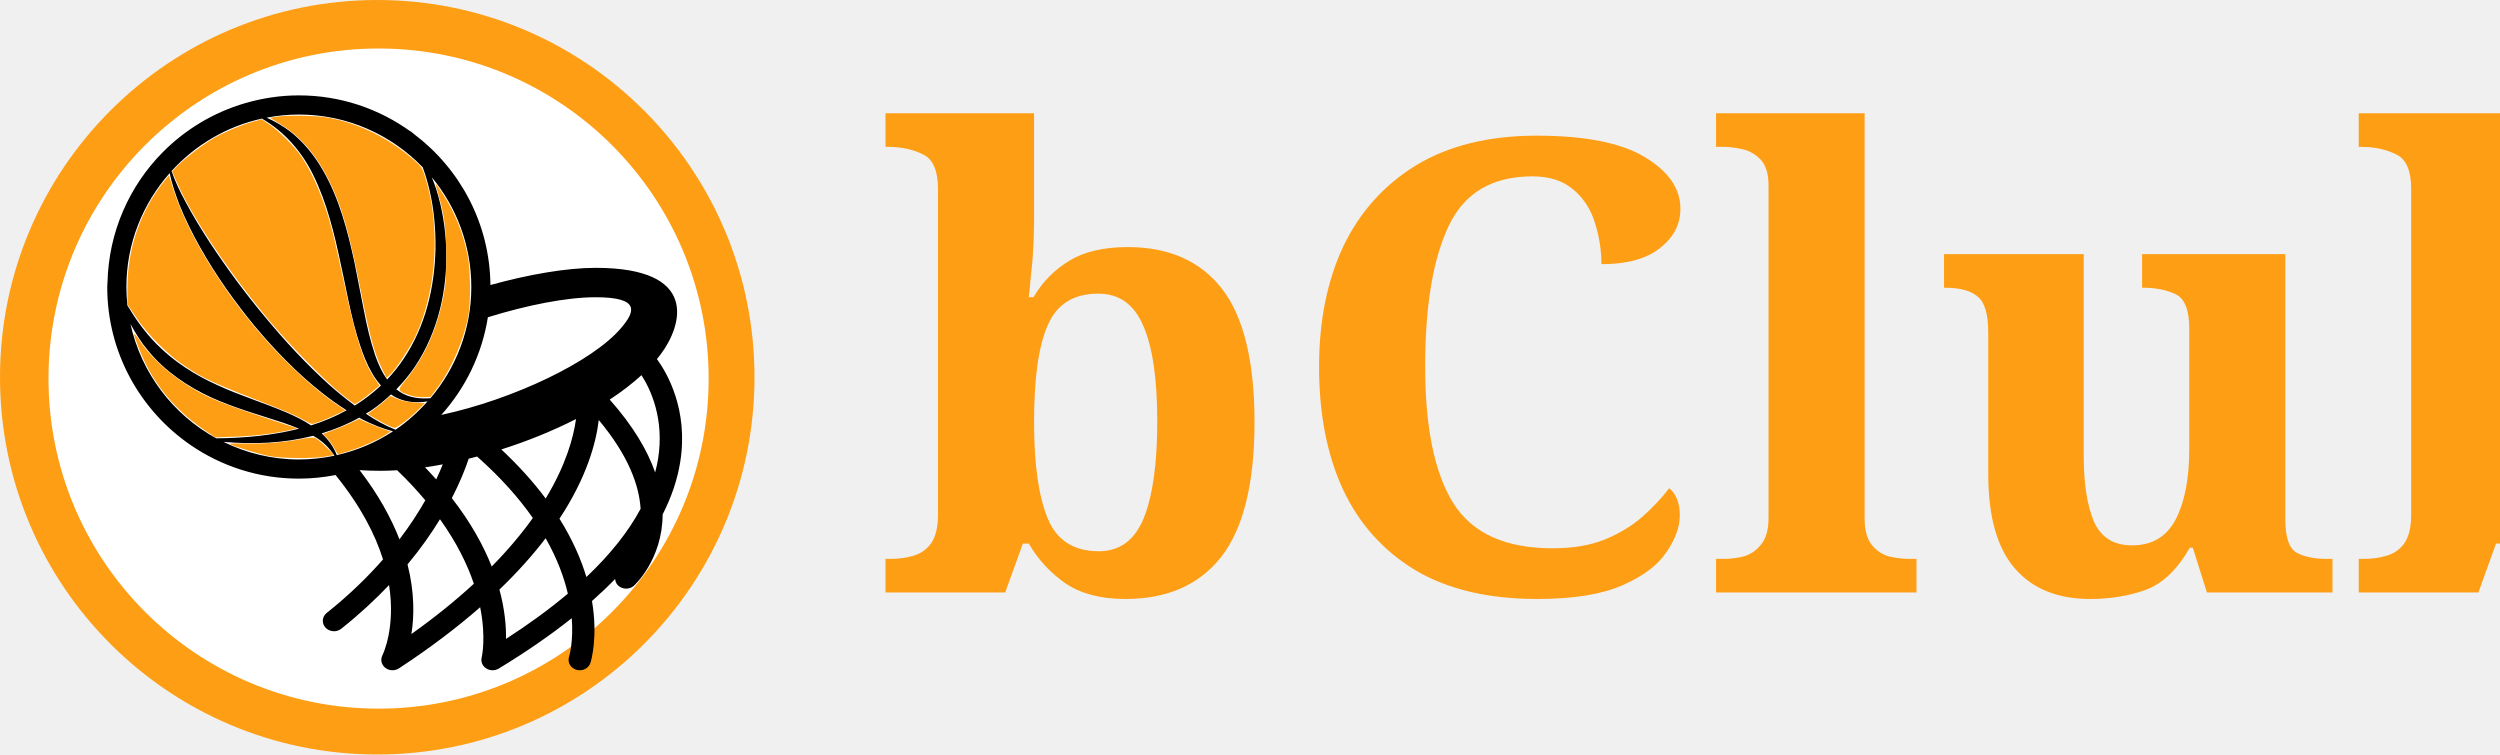
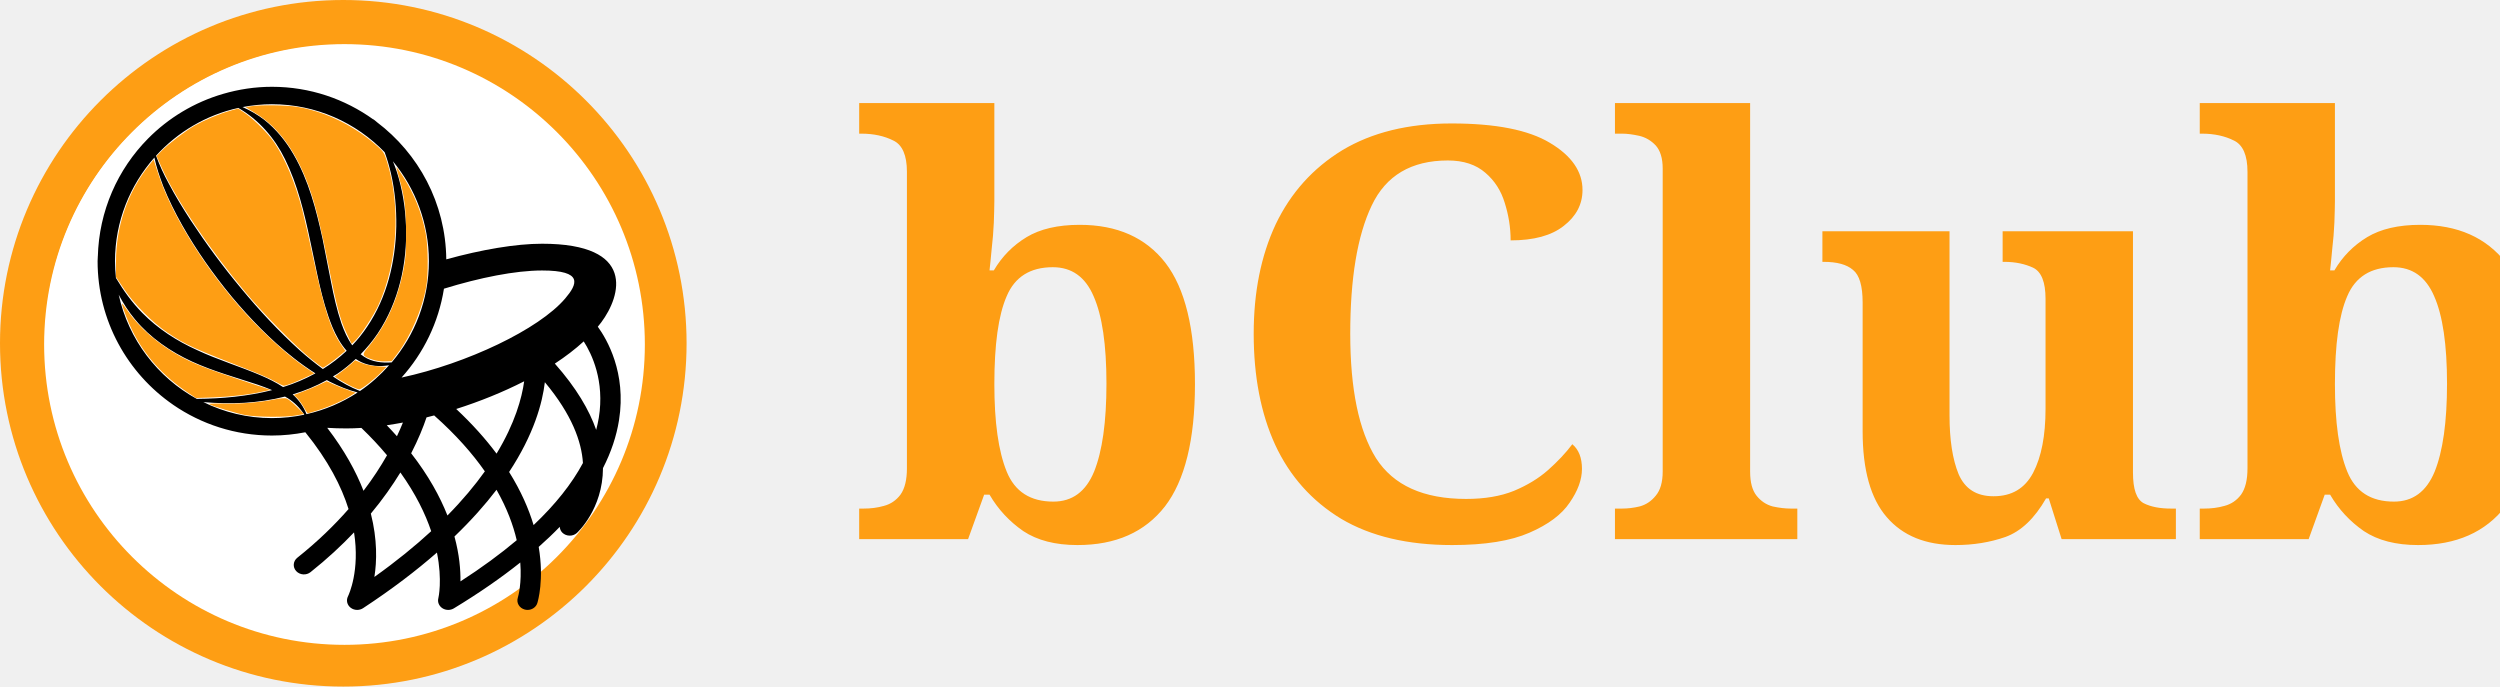
- <svg xmlns="http://www.w3.org/2000/svg" width="66.269mm" height="20mm" viewBox="0 0 66.269 20" version="1.1" id="svg8">
+ <svg xmlns="http://www.w3.org/2000/svg" width="72.825mm" height="20mm" viewBox="0 0 72.825 20" version="1.1" id="svg8">
  <defs id="defs2" />
  <g id="layer1" transform="translate(-13.90953,-15.13809)">
-     <text xml:space="preserve" style="font-style:normal;font-variant:normal;font-weight:bold;font-stretch:normal;font-size:16.718px;line-height:1.25;font-family:Constantia;-inkscape-font-specification:'Constantia, Bold';font-variant-ligatures:normal;font-variant-caps:normal;font-variant-numeric:normal;font-feature-settings:normal;text-align:start;letter-spacing:0px;word-spacing:0px;writing-mode:lr-tb;text-anchor:start;fill:#fe9e14;fill-opacity:1;stroke:none;stroke-width:0.348" x="37.101" y="30.844" id="text4531">
-       <tspan id="tspan4529" x="37.101" y="30.844" style="font-style:normal;font-variant:normal;font-weight:bold;font-stretch:normal;font-size:16.718px;font-family:Constantia;-inkscape-font-specification:'Constantia, Bold';font-variant-ligatures:normal;font-variant-caps:normal;font-variant-numeric:normal;font-feature-settings:normal;text-align:start;writing-mode:lr-tb;text-anchor:start;fill:#fe9e14;fill-opacity:1;stroke-width:0.348">bClub</tspan>
+     <text xml:space="preserve" style="font-style:normal;font-variant:normal;font-weight:bold;font-stretch:normal;font-size:16.718px;line-height:1.25;font-family:Constantia;-inkscape-font-specification:'Constantia, Bold';font-variant-ligatures:normal;font-variant-caps:normal;font-variant-numeric:normal;font-feature-settings:normal;text-align:start;letter-spacing:0px;word-spacing:0px;writing-mode:lr-tb;text-anchor:start;fill:#fe9e14;fill-opacity:1;stroke:none;stroke-width:0.348" x="38.656" y="30.844" id="text4531">
+       <tspan id="tspan4529" x="38.656" y="30.844" style="font-style:normal;font-variant:normal;font-weight:bold;font-stretch:normal;font-size:16.718px;font-family:Constantia;-inkscape-font-specification:'Constantia, Bold';font-variant-ligatures:normal;font-variant-caps:normal;font-variant-numeric:normal;font-feature-settings:normal;text-align:start;writing-mode:lr-tb;text-anchor:start;fill:#fe9e14;fill-opacity:1;stroke-width:0.348">bClub</tspan>
    </text>
    <g id="g909" transform="matrix(0.1587302,0,0,0.1587302,3.071469,10.07384)">
      <circle style="fill:none;fill-opacity:1;stroke:#fe9e14;stroke-width:8.234;stroke-linecap:square;stroke-linejoin:round;stroke-miterlimit:4;stroke-dasharray:none;stroke-opacity:1" id="path826-36" cx="131.28" cy="94.905" r="58.883" />
      <circle style="fill:#ffffff;fill-opacity:1;stroke:none;stroke-width:0.292;stroke-linecap:square;stroke-linejoin:round;stroke-miterlimit:4;stroke-dasharray:none;stroke-opacity:1" id="path826-3-7" cx="131.501" cy="95.125" r="55.121" />
      <g id="g895" transform="matrix(0.749999,0,0,0.749999,-45.69662,35.38422)">
        <path d="m 298.251,75.298 c 0.29,-0.354 0.578,-0.708 0.845,-1.065 4.858,-6.522 8.574,-19.233 -14.475,-19.233 -6.454,0 -14.789,1.434 -23.451,3.821 -0.141,-13.748 -6.797,-25.904 -17.014,-33.606 -0.298,-0.254 -0.587,-0.514 -0.917,-0.732 0.048,0.045 0.083,0.096 0.13,0.141 -7.002,-5.031 -15.563,-8.026 -24.846,-8.026 -4.154,0 -8.156,0.623 -11.954,1.73 -0.016,-0.004 -0.04,-0.01 -0.057,-0.015 0.016,0.004 0.024,0.013 0.04,0.019 -7.062,2.061 -13.37,5.882 -18.401,10.981 0,-0.004 0,-0.009 -0.004,-0.013 0,0.004 0.002,0.01 0.004,0.015 -7.365,7.465 -11.966,17.633 -12.246,28.88 -0.016,-0.026 -0.024,-0.049 -0.04,-0.075 0.008,0.043 0.024,0.085 0.032,0.13 -0.004,0.337 -0.048,0.67 -0.048,1.016 0,14.584 7.33,27.447 18.493,35.144 -0.008,-0.002 -0.024,-0.002 -0.032,-0.002 0.008,0.002 0.024,0.002 0.032,0.006 6.874,4.732 15.194,7.52 24.17,7.52 2.799,0 5.526,-0.288 8.173,-0.802 -0.002,0.002 -0.002,0.002 -0.002,0.002 5.617,6.929 8.852,13.285 10.573,18.789 -3.409,3.896 -7.531,7.926 -12.54,11.913 -1.041,0.834 -1.167,2.296 -0.271,3.266 0.896,0.975 2.466,1.092 3.512,0.254 4.083,-3.249 7.589,-6.516 10.642,-9.724 1.472,9.374 -1.28,15.237 -1.491,15.668 -0.48,0.952 -0.214,2.087 0.655,2.761 0.459,0.358 1.03,0.542 1.6,0.542 0.503,0 1.005,-0.141 1.438,-0.422 7.087,-4.649 13.046,-9.206 18.083,-13.616 1.365,6.81 0.369,11.07 0.344,11.166 -0.245,0.926 0.141,1.892 0.975,2.445 0.433,0.286 0.937,0.427 1.442,0.427 0.476,0 0.949,-0.126 1.368,-0.376 6.097,-3.695 11.518,-7.439 16.263,-11.224 0.403,5.101 -0.499,8.28 -0.608,8.638 -0.384,1.227 0.376,2.509 1.696,2.869 0.228,0.062 0.465,0.092 0.697,0.092 1.075,0 2.072,-0.655 2.387,-1.666 0.148,-0.467 1.688,-5.701 0.337,-13.75 1.833,-1.632 3.567,-3.268 5.152,-4.913 0.04,0.512 0.224,1.022 0.631,1.425 0.945,0.932 2.52,0.977 3.522,0.104 0.113,-0.1 6.383,-5.797 6.424,-15.9 1.995,-3.894 3.307,-7.813 3.928,-11.755 1.835,-11.604 -2.98,-19.794 -5.201,-22.851 m -13.63,-13.75 c 10.17,0 8.645,3.337 5.662,6.844 -6.445,7.582 -24.086,15.922 -40.051,19.359 -0.004,0.002 -0.008,0.006 -0.008,0.011 5.374,-5.976 9.069,-13.462 10.388,-21.759 8.758,-2.701 17.471,-4.455 24.012,-4.455 m -4.384,27.116 c -0.569,4.105 -2.24,10.238 -6.757,17.699 -2.633,-3.531 -5.882,-7.192 -9.871,-10.925 5.747,-1.828 11.435,-4.124 16.628,-6.774 m -29.67,10.095 c -0.412,1.03 -0.9,2.155 -1.464,3.347 -0.792,-0.89 -1.613,-1.784 -2.488,-2.686 1.295,-0.188 2.618,-0.41 3.951,-0.661 m -10.509,-7.714 c -2.342,-0.922 -4.538,-2.142 -6.601,-3.559 -0.004,-0.004 -0.008,-0.009 -0.016,-0.013 0.384,-0.235 0.781,-0.446 1.156,-0.695 1.574,-1.065 3.044,-2.285 4.433,-3.588 0.427,0.292 0.873,0.559 1.348,0.787 2.219,1.016 4.568,1.133 6.804,0.757 -2.112,2.377 -4.489,4.514 -7.128,6.311 m 16.867,-31.777 c 0,9.436 -3.435,18.077 -9.105,24.769 -2.417,0.171 -4.8,-0.119 -6.731,-1.374 -0.303,-0.188 -0.585,-0.397 -0.86,-0.612 1.53,-1.568 2.929,-3.26 4.158,-5.073 5.176,-7.77 7.256,-17.176 6.942,-26.248 -0.148,-4.553 -0.885,-9.078 -2.268,-13.4 -0.284,-0.851 -0.612,-1.685 -0.949,-2.515 5.5,6.648 8.813,15.171 8.813,24.453 m -38.402,-38.402 c 10.819,0 20.588,4.514 27.575,11.736 0.638,1.675 1.122,3.413 1.532,5.129 0.992,4.269 1.378,8.664 1.318,13.018 -0.175,8.683 -2.3,17.424 -7.106,24.524 -1.079,1.649 -2.319,3.17 -3.667,4.589 -1.146,-1.592 -1.98,-3.475 -2.652,-5.374 -1.109,-3.279 -1.89,-6.729 -2.56,-10.217 l -2.069,-10.537 c -1.532,-7.015 -3.369,-14.189 -7.098,-20.605 -1.85,-3.192 -4.224,-6.129 -7.121,-8.423 -1.653,-1.267 -3.456,-2.315 -5.338,-3.143 2.332,-0.442 4.73,-0.698 7.188,-0.698 m -8.226,0.911 c 5.039,2.906 8.903,7.39 11.399,12.493 3.089,6.242 4.747,13.15 6.204,20.099 1.555,6.936 2.601,14.104 5.402,20.978 0.851,2.029 1.965,4.126 3.503,5.854 -1.784,1.675 -3.738,3.168 -5.829,4.467 -1.95,-1.455 -3.851,-2.978 -5.666,-4.598 -5.135,-4.649 -9.878,-9.748 -14.298,-15.105 -4.459,-5.331 -8.593,-10.938 -12.412,-16.75 -1.89,-2.919 -3.712,-5.884 -5.336,-8.963 -1.19,-2.187 -2.259,-4.44 -3.096,-6.793 5.261,-5.775 12.231,-9.952 20.129,-11.685 M 180.111,59.266 c 0,-9.72 3.659,-18.58 9.633,-25.352 0.499,2.372 1.306,4.694 2.148,6.966 1.329,3.296 2.906,6.486 4.653,9.571 3.482,6.187 7.593,11.99 12.097,17.469 4.553,5.432 9.509,10.569 15.115,14.979 1.724,1.365 3.524,2.639 5.389,3.819 -2.466,1.353 -5.075,2.479 -7.785,3.315 -0.048,0.015 -0.092,0.023 -0.135,0.036 -1.713,-1.124 -3.546,-2.033 -5.383,-2.825 -5.27,-2.255 -10.637,-3.857 -15.612,-6.198 -5.005,-2.251 -9.613,-5.227 -13.445,-9.118 -2.492,-2.524 -4.591,-5.438 -6.447,-8.551 -0.145,-1.355 -0.228,-2.722 -0.228,-4.111 m 0.902,8.203 c 1.131,2.131 2.432,4.186 4.009,6.057 3.721,4.51 8.696,7.887 13.927,10.3 5.263,2.409 10.774,3.908 16.031,5.645 1.208,0.418 2.404,0.853 3.571,1.346 -5.95,1.513 -12.176,2.091 -18.435,2.144 -9.598,-5.261 -16.701,-14.507 -19.103,-25.492 m 37.497,30.199 c -6.023,0 -11.704,-1.434 -16.784,-3.917 6.631,0.587 13.392,0.324 19.975,-1.353 0.241,0.145 0.495,0.275 0.734,0.431 1.6,1.009 2.959,2.377 4.004,4.004 -2.56,0.542 -5.212,0.834 -7.93,0.834 m 5.08,-5.809 c 2.891,-0.853 5.705,-2.01 8.359,-3.492 0.248,0.134 0.489,0.279 0.734,0.407 2.174,1.075 4.45,2.029 6.797,2.622 -3.768,2.466 -7.988,4.282 -12.513,5.304 -0.714,-1.82 -1.888,-3.503 -3.377,-4.841 m 8.448,8.188 c 1.457,0.096 3.023,0.145 4.706,0.145 1.18,0 2.402,-0.043 3.657,-0.122 2.364,2.27 4.444,4.508 6.27,6.693 -1.532,2.699 -3.42,5.626 -5.754,8.692 -1.839,-4.73 -4.655,-9.903 -8.879,-15.408 m 11.54,36.488 c 0.612,-3.825 0.747,-9.127 -0.866,-15.499 2.938,-3.522 5.304,-6.908 7.226,-10.063 3.759,5.248 6.11,10.121 7.542,14.367 -3.936,3.623 -8.519,7.365 -13.902,11.196 m 17.878,-15.036 c -1.822,-4.61 -4.623,-9.754 -8.877,-15.222 1.762,-3.424 2.968,-6.426 3.759,-8.785 0.621,-0.154 1.244,-0.311 1.867,-0.478 5.338,4.738 9.381,9.342 12.406,13.684 -2.419,3.399 -5.427,7.017 -9.155,10.802 m 3.185,16.122 c 0.04,-2.767 -0.254,-6.522 -1.468,-10.985 4.137,-3.975 7.527,-7.802 10.29,-11.431 2.588,4.546 4.103,8.717 4.945,12.338 -4.009,3.377 -8.593,6.74 -13.767,10.078 M 282.534,123.845 c -1.178,-3.934 -3.068,-8.312 -5.991,-12.993 6.089,-9.238 8.148,-16.897 8.749,-21.968 6.631,7.936 8.99,14.559 9.317,19.771 -2.722,5.084 -6.754,10.155 -12.075,15.19 m 15.956,-26.252 c -0.158,0.986 -0.384,1.971 -0.642,2.955 -1.683,-4.817 -4.821,-10.243 -10.115,-16.216 2.624,-1.72 5.003,-3.539 7.068,-5.436 1.98,3.076 5.152,9.65 3.689,18.697" id="path2" style="stroke-width:2.133" />
        <path style="fill:#fe9e14;fill-opacity:1;stroke:none;stroke-width:8.957;stroke-linecap:round;stroke-linejoin:round;stroke-miterlimit:4;stroke-dasharray:none;stroke-opacity:1" d="m 493.233,228.379 c -22.442,-15.079 -39.182,-33.777 -50.589,-56.509 -3.952,-7.876 -9.74,-22.931 -9.74,-25.337 0,-0.721 2.343,2.184 5.206,6.456 10.337,15.424 28.729,31.368 48.693,42.215 12.76,6.933 24.134,11.393 55.566,21.79 l 27.783,9.19 -6.112,1.415 c -12.466,2.887 -29.919,4.995 -46.12,5.572 l -16.67,0.594 z" id="path859" transform="matrix(0.2645833,0,0,0.2645833,67.27976,30.90476)" />
        <path style="fill:#fe9e14;fill-opacity:1;stroke:none;stroke-width:9.955;stroke-linecap:round;stroke-linejoin:round;stroke-miterlimit:4;stroke-dasharray:none;stroke-opacity:1" d="m 574.634,218.565 c -3.648,-2.092 -12.4,-6.053 -19.448,-8.803 -57.678,-22.501 -62.875,-24.861 -80.103,-36.37 -13.86,-9.258 -30.791,-26.241 -40.295,-40.418 l -7.451,-11.113 0.006,-13.974 c 0.013,-33.259 10.895,-64.846 30.937,-89.806 l 3.912,-4.872 4.268,13.206 c 13.288,41.12 48.903,96.378 88.596,137.46 15.908,16.465 33.905,32.264 46.806,41.09 l 8.81,6.028 -8.59,4.018 c -9.176,4.292 -17.525,7.446 -19.565,7.391 -0.687,-0.018 -4.234,-1.745 -7.882,-3.837 z" id="path861" transform="matrix(0.2645833,0,0,0.2645833,67.27976,30.90476)" />
        <path style="fill:#fe9e14;fill-opacity:1;stroke:none;stroke-width:9.955;stroke-linecap:round;stroke-linejoin:round;stroke-miterlimit:4;stroke-dasharray:none;stroke-opacity:1" d="M 607.938,197.767 C 594.19,186.86 564.109,156.346 547.371,136.327 513.192,95.451 482.313,49.436 469.353,20.068 l -4.462,-10.11 4.288,-4.462 c 6.173,-6.424 22.836,-19.16 31.153,-23.811 9.345,-5.226 22.509,-10.739 32.172,-13.474 l 7.754,-2.194 6.057,4.015 c 8.088,5.362 21.862,19.118 27.397,27.36 10.232,15.237 19.189,36.765 25.894,62.234 1.77,6.724 6.483,27.484 10.473,46.134 9.78,45.711 15.862,64.521 25.414,78.599 l 3.949,5.821 -5.75,4.844 c -5.837,4.917 -14.128,10.768 -15.176,10.711 -0.317,-0.017 -5.076,-3.603 -10.577,-7.967 z" id="path863" transform="matrix(0.2645833,0,0,0.2645833,67.27976,30.90476)" />
        <path style="fill:#fe9e14;fill-opacity:1;stroke:none;stroke-width:9.955;stroke-linecap:round;stroke-linejoin:round;stroke-miterlimit:4;stroke-dasharray:none;stroke-opacity:1" d="m 640.871,174.492 c -5.954,-12.353 -9.83,-26.709 -16.759,-62.078 -6.788,-34.644 -11.779,-55.135 -17.334,-71.162 -11.828,-34.127 -28.328,-57.338 -50.336,-70.808 l -9.266,-5.671 5.376,-0.895 c 8.202,-1.366 33.251,-0.993 42.605,0.634 26.427,4.597 52.128,17.173 73.493,35.963 6.042,5.314 6.839,6.564 9.373,14.698 12.928,41.497 9.766,93.947 -8.003,132.733 -4.383,9.568 -16.449,28.068 -21.326,32.698 l -3.347,3.177 z" id="path865" transform="matrix(0.2645833,0,0,0.2645833,67.27976,30.90476)" />
        <path style="fill:#fe9e14;fill-opacity:1;stroke:none;stroke-width:9.955;stroke-linecap:round;stroke-linejoin:round;stroke-miterlimit:4;stroke-dasharray:none;stroke-opacity:1" d="m 664.236,198.111 c -9.527,-3.33 -9.799,-4.12 -3.869,-11.238 16.589,-19.915 27.048,-42.68 32.802,-71.397 2.103,-10.497 2.498,-15.993 2.457,-34.179 -0.052,-23.087 -1.405,-33.769 -6.504,-51.374 -1.463,-5.051 -2.511,-9.332 -2.329,-9.514 0.182,-0.182 2.963,3.774 6.182,8.791 10.222,15.935 16.971,32.829 20.734,51.894 2.356,11.939 2.614,38.402 0.49,50.212 -3.618,20.113 -14.348,45.163 -25.944,60.567 l -5.856,7.779 -6.112,0.266 c -3.75,0.163 -8.406,-0.535 -12.049,-1.809 z" id="path867" transform="matrix(0.2645833,0,0,0.2645833,67.27976,30.90476)" />
        <path style="fill:#fe9e14;fill-opacity:1;stroke:none;stroke-width:9.955;stroke-linecap:round;stroke-linejoin:round;stroke-miterlimit:4;stroke-dasharray:none;stroke-opacity:1" d="m 642.389,221.568 c -4.279,-2.279 -8.9,-4.935 -10.269,-5.902 l -2.49,-1.759 5.268,-3.777 c 2.897,-2.077 7.146,-5.47 9.441,-7.539 l 4.173,-3.762 5.756,2.476 c 3.559,1.531 9.097,2.705 14.508,3.076 l 8.752,0.6 -4.234,4.362 c -7.062,7.275 -18.799,16.429 -21.027,16.398 -1.154,-0.016 -5.6,-1.894 -9.878,-4.173 z" id="path869" transform="matrix(0.2645833,0,0,0.2645833,67.27976,30.90476)" />
        <path style="fill:#fe9e14;fill-opacity:1;stroke:none;stroke-width:9.955;stroke-linecap:round;stroke-linejoin:round;stroke-miterlimit:4;stroke-dasharray:none;stroke-opacity:1" d="m 600.946,242.162 c -1.823,-3.209 -4.629,-7.054 -6.236,-8.545 l -2.921,-2.711 8.217,-2.996 c 4.519,-1.648 11.344,-4.497 15.167,-6.332 l 6.951,-3.336 6.243,2.79 c 3.434,1.534 9.447,3.922 13.364,5.306 l 7.121,2.517 -4.898,3.092 c -7.01,4.426 -19.281,9.849 -29.815,13.176 -5.001,1.58 -9.27,2.873 -9.485,2.873 -0.216,0 -1.884,-2.626 -3.707,-5.834 z" id="path871" transform="matrix(0.2645833,0,0,0.2645833,67.27976,30.90476)" />
        <path style="fill:#fe9e14;fill-opacity:1;stroke:none;stroke-width:9.955;stroke-linecap:round;stroke-linejoin:round;stroke-miterlimit:4;stroke-dasharray:none;stroke-opacity:1" d="m 546.876,249.537 c -7.899,-1.426 -29.611,-8.023 -33.432,-10.159 -0.815,-0.455 5.06,-0.651 13.056,-0.434 15.448,0.418 33.919,-1.086 47.43,-3.863 4.522,-0.929 9.411,-1.392 10.864,-1.027 1.453,0.365 5.751,3.773 9.552,7.573 l 6.91,6.91 -7.216,1.345 c -9.731,1.813 -36.283,1.619 -47.163,-0.345 z" id="path873" transform="matrix(0.2645833,0,0,0.2645833,67.27976,30.90476)" />
      </g>
    </g>
  </g>
</svg>
